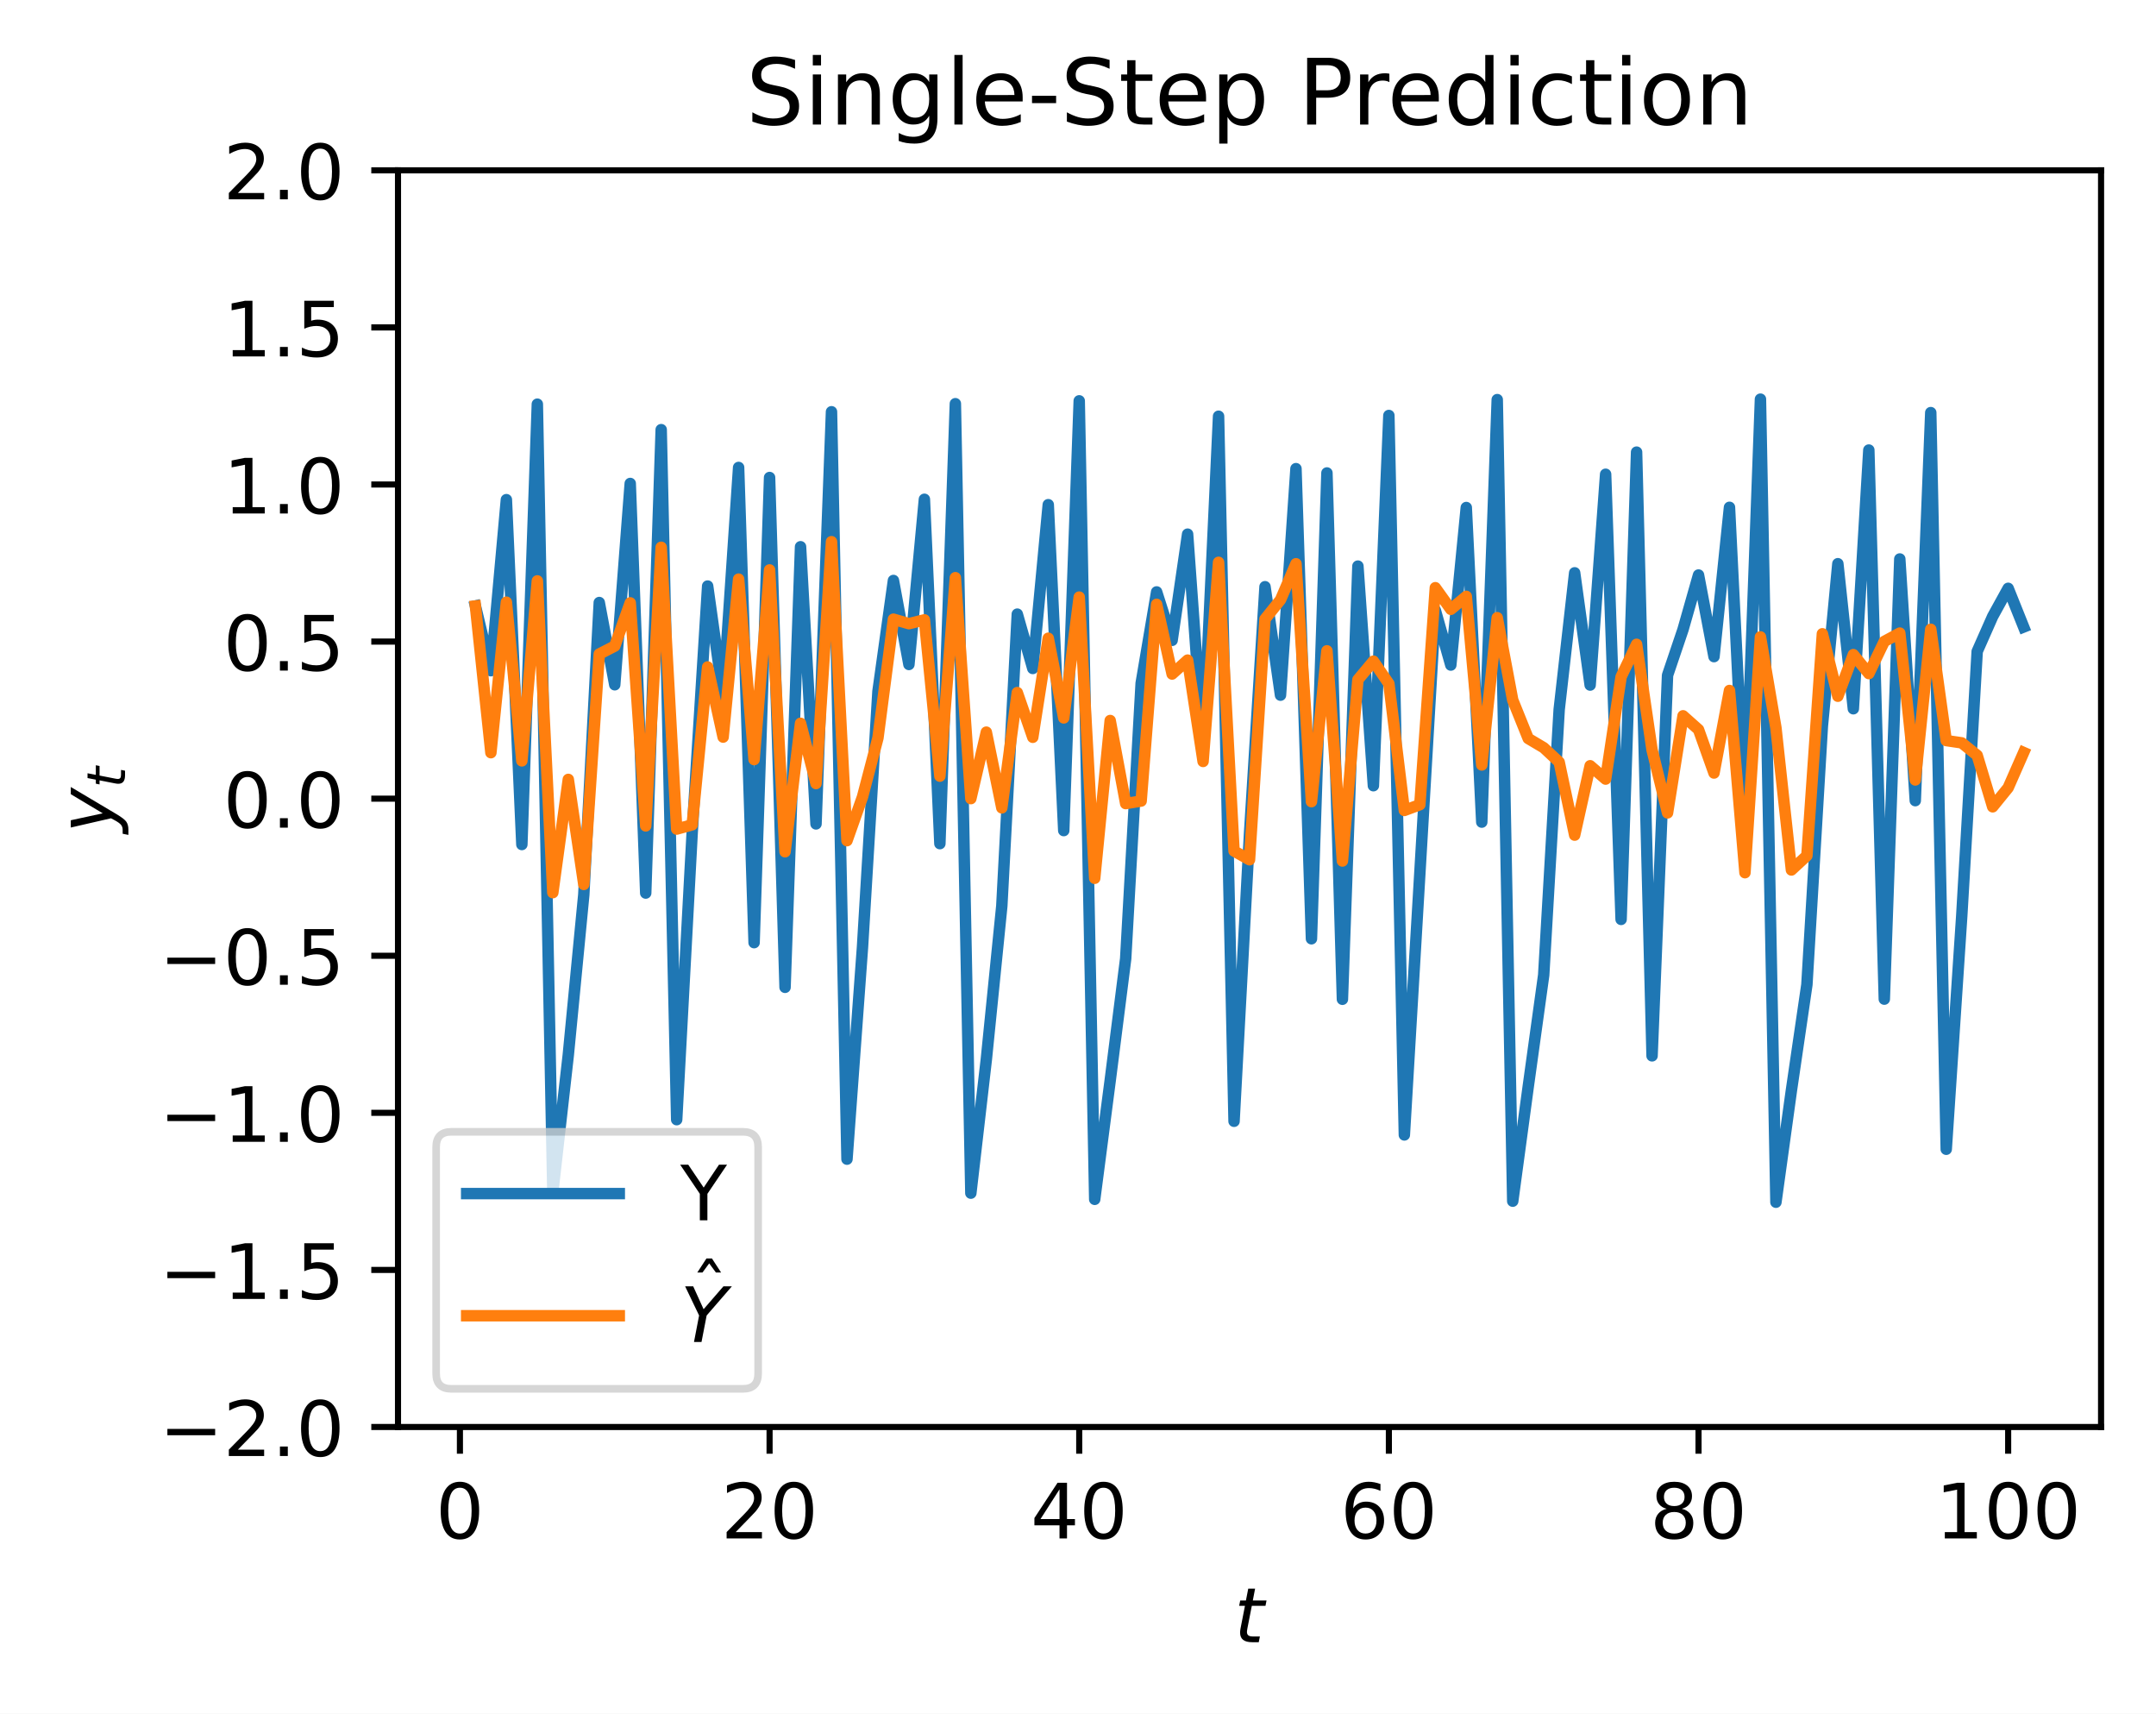
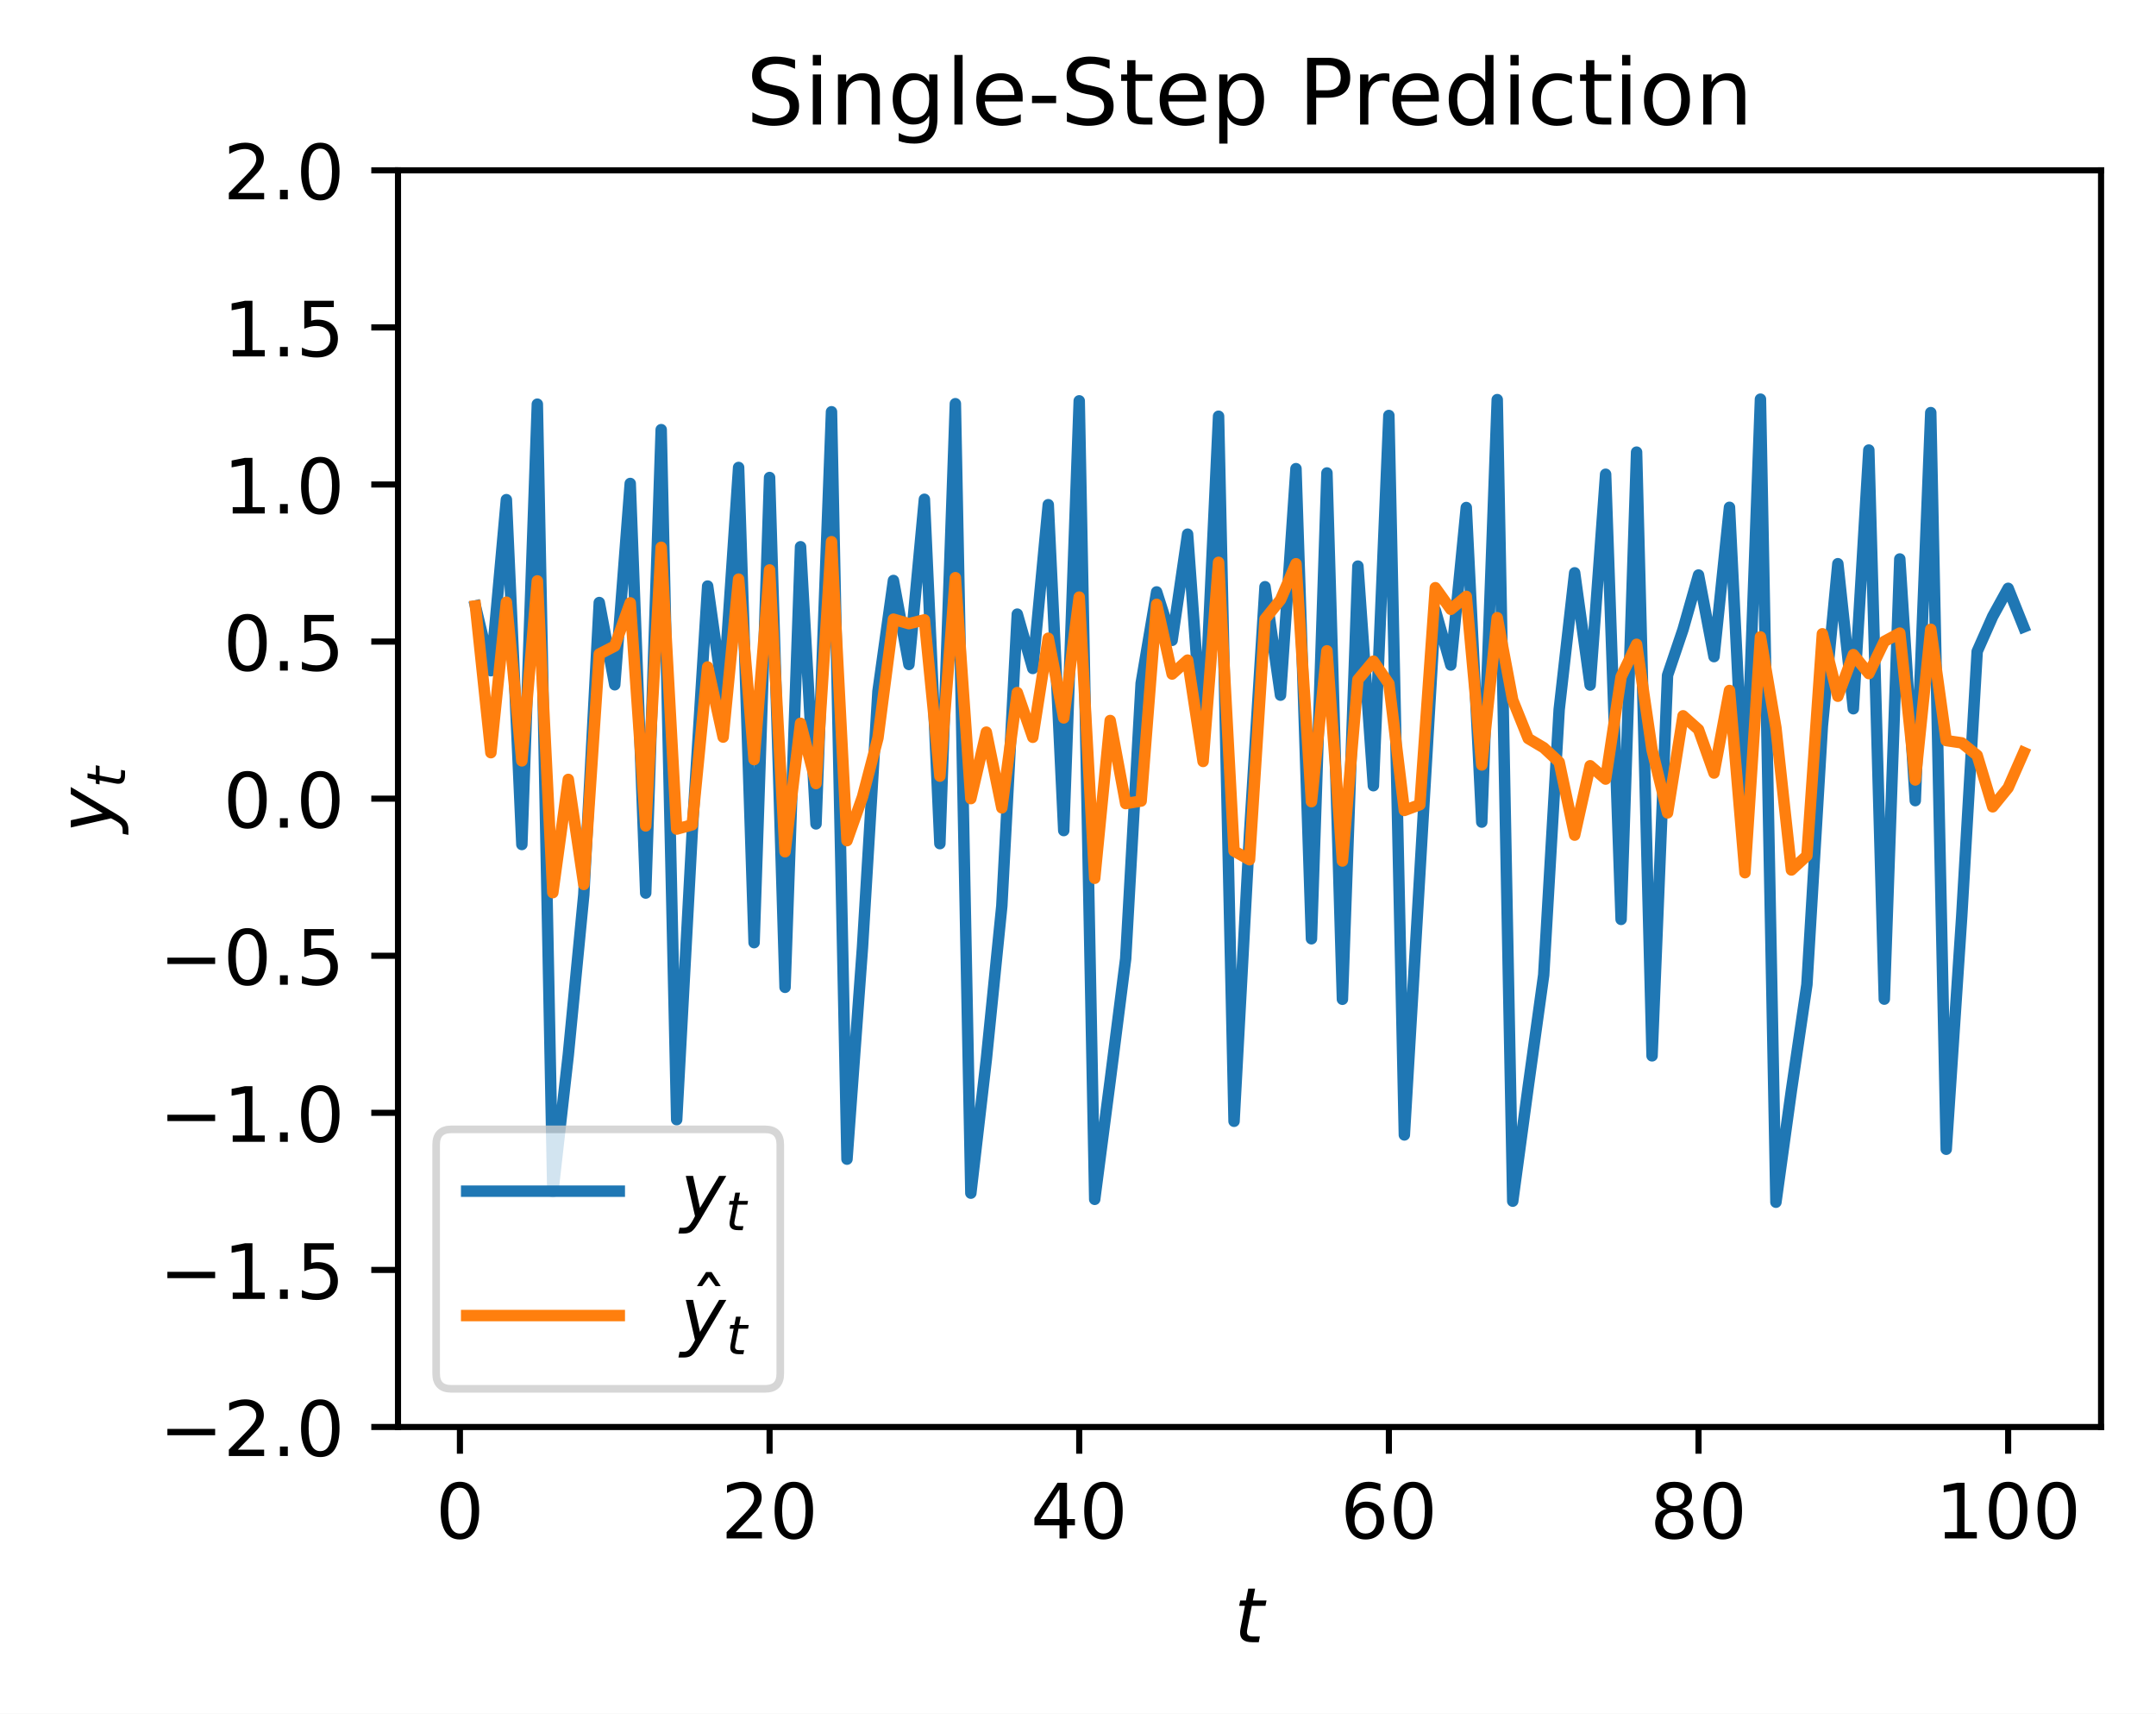
<svg xmlns="http://www.w3.org/2000/svg" xmlns:xlink="http://www.w3.org/1999/xlink" height="224.531pt" version="1.1" viewBox="0 0 282.561 224.531" width="282.561pt">
  <defs>
    <style type="text/css">
*{stroke-linecap:butt;stroke-linejoin:round;}
  </style>
  </defs>
  <g id="figure_1">
    <g id="patch_1">
      <path d="M 0 224.531  L 282.561 224.531  L 282.561 0  L 0 0  z " style="fill:#ffffff;" />
    </g>
    <g id="axes_1">
      <g id="patch_2">
        <path d="M 52.161 186.975  L 275.361 186.975  L 275.361 22.318  L 52.161 22.318  z " style="fill:#ffffff;" />
      </g>
      <g id="matplotlib.axis_1">
        <g id="xtick_1">
          <g id="line2d_1">
            <defs>
-               <path d="M 0 0  L 0 3.5  " id="mcfbe4156e8" style="stroke:#000000;stroke-width:0.8;" />
-             </defs>
-             <g>
-               <use style="stroke:#000000;stroke-width:0.8;" x="60.277" xlink:href="#mcfbe4156e8" y="186.975" />
+               <path d="M 0 0  L 0 3.5  " id="m6a5fa884a4" style="stroke:#000000;stroke-width:0.8;" />
+             </defs>
+             <g>
+               <use style="stroke:#000000;stroke-width:0.8;" x="60.277" xlink:href="#m6a5fa884a4" y="186.975" />
            </g>
          </g>
          <g id="text_1">
            <defs>
              <path d="M 31.781 66.406  Q 24.172 66.406 20.328 58.906  Q 16.5 51.422 16.5 36.375  Q 16.5 21.391 20.328 13.891  Q 24.172 6.391 31.781 6.391  Q 39.453 6.391 43.281 13.891  Q 47.125 21.391 47.125 36.375  Q 47.125 51.422 43.281 58.906  Q 39.453 66.406 31.781 66.406  z M 31.781 74.219  Q 44.047 74.219 50.516 64.516  Q 56.984 54.828 56.984 36.375  Q 56.984 17.969 50.516 8.266  Q 44.047 -1.422 31.781 -1.422  Q 19.531 -1.422 13.062 8.266  Q 6.594 17.969 6.594 36.375  Q 6.594 54.828 13.062 64.516  Q 19.531 74.219 31.781 74.219  z " id="DejaVuSans-48" />
            </defs>
            <g transform="translate(57.09605 201.5734)scale(0.1 -0.1)">
              <use xlink:href="#DejaVuSans-48" />
            </g>
          </g>
        </g>
        <g id="xtick_2">
          <g id="line2d_2">
            <g>
-               <use style="stroke:#000000;stroke-width:0.8;" x="100.859" xlink:href="#mcfbe4156e8" y="186.975" />
+               <use style="stroke:#000000;stroke-width:0.8;" x="100.859" xlink:href="#m6a5fa884a4" y="186.975" />
            </g>
          </g>
          <g id="text_2">
            <defs>
              <path d="M 19.188 8.297  L 53.609 8.297  L 53.609 0  L 7.328 0  L 7.328 8.297  Q 12.938 14.109 22.625 23.891  Q 32.328 33.688 34.812 36.531  Q 39.547 41.844 41.422 45.531  Q 43.312 49.219 43.312 52.781  Q 43.312 58.594 39.234 62.25  Q 35.156 65.922 28.609 65.922  Q 23.969 65.922 18.812 64.312  Q 13.672 62.703 7.812 59.422  L 7.812 69.391  Q 13.766 71.781 18.938 73  Q 24.125 74.219 28.422 74.219  Q 39.75 74.219 46.484 68.547  Q 53.219 62.891 53.219 53.422  Q 53.219 48.922 51.531 44.891  Q 49.859 40.875 45.406 35.406  Q 44.188 33.984 37.641 27.219  Q 31.109 20.453 19.188 8.297  z " id="DejaVuSans-50" />
            </defs>
            <g transform="translate(94.49662 201.5734)scale(0.1 -0.1)">
              <use xlink:href="#DejaVuSans-50" />
              <use x="63.623" xlink:href="#DejaVuSans-48" />
            </g>
          </g>
        </g>
        <g id="xtick_3">
          <g id="line2d_3">
            <g>
-               <use style="stroke:#000000;stroke-width:0.8;" x="141.441" xlink:href="#mcfbe4156e8" y="186.975" />
+               <use style="stroke:#000000;stroke-width:0.8;" x="141.441" xlink:href="#m6a5fa884a4" y="186.975" />
            </g>
          </g>
          <g id="text_3">
            <defs>
              <path d="M 37.797 64.312  L 12.891 25.391  L 37.797 25.391  z M 35.203 72.906  L 47.609 72.906  L 47.609 25.391  L 58.016 25.391  L 58.016 17.188  L 47.609 17.188  L 47.609 0  L 37.797 0  L 37.797 17.188  L 4.891 17.188  L 4.891 26.703  z " id="DejaVuSans-52" />
            </defs>
            <g transform="translate(135.0784 201.5734)scale(0.1 -0.1)">
              <use xlink:href="#DejaVuSans-52" />
              <use x="63.623" xlink:href="#DejaVuSans-48" />
            </g>
          </g>
        </g>
        <g id="xtick_4">
          <g id="line2d_4">
            <g>
-               <use style="stroke:#000000;stroke-width:0.8;" x="182.023" xlink:href="#mcfbe4156e8" y="186.975" />
+               <use style="stroke:#000000;stroke-width:0.8;" x="182.023" xlink:href="#m6a5fa884a4" y="186.975" />
            </g>
          </g>
          <g id="text_4">
            <defs>
              <path d="M 33.016 40.375  Q 26.375 40.375 22.484 35.828  Q 18.609 31.297 18.609 23.391  Q 18.609 15.531 22.484 10.953  Q 26.375 6.391 33.016 6.391  Q 39.656 6.391 43.531 10.953  Q 47.406 15.531 47.406 23.391  Q 47.406 31.297 43.531 35.828  Q 39.656 40.375 33.016 40.375  z M 52.594 71.297  L 52.594 62.312  Q 48.875 64.062 45.094 64.984  Q 41.312 65.922 37.594 65.922  Q 27.828 65.922 22.672 59.328  Q 17.531 52.734 16.797 39.406  Q 19.672 43.656 24.016 45.922  Q 28.375 48.188 33.594 48.188  Q 44.578 48.188 50.953 41.516  Q 57.328 34.859 57.328 23.391  Q 57.328 12.156 50.688 5.359  Q 44.047 -1.422 33.016 -1.422  Q 20.359 -1.422 13.672 8.266  Q 6.984 17.969 6.984 36.375  Q 6.984 53.656 15.188 63.938  Q 23.391 74.219 37.203 74.219  Q 40.922 74.219 44.703 73.484  Q 48.484 72.75 52.594 71.297  z " id="DejaVuSans-54" />
            </defs>
            <g transform="translate(175.6603 201.5734)scale(0.1 -0.1)">
              <use xlink:href="#DejaVuSans-54" />
              <use x="63.623" xlink:href="#DejaVuSans-48" />
            </g>
          </g>
        </g>
        <g id="xtick_5">
          <g id="line2d_5">
            <g>
-               <use style="stroke:#000000;stroke-width:0.8;" x="222.605" xlink:href="#mcfbe4156e8" y="186.975" />
+               <use style="stroke:#000000;stroke-width:0.8;" x="222.605" xlink:href="#m6a5fa884a4" y="186.975" />
            </g>
          </g>
          <g id="text_5">
            <defs>
              <path d="M 31.781 34.625  Q 24.75 34.625 20.719 30.859  Q 16.703 27.094 16.703 20.516  Q 16.703 13.922 20.719 10.156  Q 24.75 6.391 31.781 6.391  Q 38.812 6.391 42.859 10.172  Q 46.922 13.969 46.922 20.516  Q 46.922 27.094 42.891 30.859  Q 38.875 34.625 31.781 34.625  z M 21.922 38.812  Q 15.578 40.375 12.031 44.719  Q 8.5 49.078 8.5 55.328  Q 8.5 64.062 14.719 69.141  Q 20.953 74.219 31.781 74.219  Q 42.672 74.219 48.875 69.141  Q 55.078 64.062 55.078 55.328  Q 55.078 49.078 51.531 44.719  Q 48 40.375 41.703 38.812  Q 48.828 37.156 52.797 32.312  Q 56.781 27.484 56.781 20.516  Q 56.781 9.906 50.312 4.234  Q 43.844 -1.422 31.781 -1.422  Q 19.734 -1.422 13.25 4.234  Q 6.781 9.906 6.781 20.516  Q 6.781 27.484 10.781 32.312  Q 14.797 37.156 21.922 38.812  z M 18.312 54.391  Q 18.312 48.734 21.844 45.562  Q 25.391 42.391 31.781 42.391  Q 38.141 42.391 41.719 45.562  Q 45.312 48.734 45.312 54.391  Q 45.312 60.062 41.719 63.234  Q 38.141 66.406 31.781 66.406  Q 25.391 66.406 21.844 63.234  Q 18.312 60.062 18.312 54.391  z " id="DejaVuSans-56" />
            </defs>
            <g transform="translate(216.2421 201.5734)scale(0.1 -0.1)">
              <use xlink:href="#DejaVuSans-56" />
              <use x="63.623" xlink:href="#DejaVuSans-48" />
            </g>
          </g>
        </g>
        <g id="xtick_6">
          <g id="line2d_6">
            <g>
-               <use style="stroke:#000000;stroke-width:0.8;" x="263.186" xlink:href="#mcfbe4156e8" y="186.975" />
+               <use style="stroke:#000000;stroke-width:0.8;" x="263.186" xlink:href="#m6a5fa884a4" y="186.975" />
            </g>
          </g>
          <g id="text_6">
            <defs>
              <path d="M 12.406 8.297  L 28.516 8.297  L 28.516 63.922  L 10.984 60.406  L 10.984 69.391  L 28.422 72.906  L 38.281 72.906  L 38.281 8.297  L 54.391 8.297  L 54.391 0  L 12.406 0  z " id="DejaVuSans-49" />
            </defs>
            <g transform="translate(253.6426 201.5734)scale(0.1 -0.1)">
              <use xlink:href="#DejaVuSans-49" />
              <use x="63.623" xlink:href="#DejaVuSans-48" />
              <use x="127.246" xlink:href="#DejaVuSans-48" />
            </g>
          </g>
        </g>
        <g id="text_7">
          <defs>
            <path d="M 42.281 54.688  L 40.922 47.703  L 23 47.703  L 17.188 18.016  Q 16.891 16.359 16.75 15.234  Q 16.609 14.109 16.609 13.484  Q 16.609 10.359 18.484 8.938  Q 20.359 7.516 24.516 7.516  L 33.594 7.516  L 32.078 0  L 23.484 0  Q 15.484 0 11.547 3.125  Q 7.625 6.25 7.625 12.594  Q 7.625 13.719 7.766 15.062  Q 7.906 16.406 8.203 18.016  L 14.016 47.703  L 6.391 47.703  L 7.812 54.688  L 15.281 54.688  L 18.312 70.219  L 27.297 70.219  L 24.312 54.688  z " id="DejaVuSans-Oblique-116" />
          </defs>
          <g transform="translate(161.7609 215.2515)scale(0.1 -0.1)">
            <use transform="translate(0 0.78125)" xlink:href="#DejaVuSans-Oblique-116" />
          </g>
        </g>
      </g>
      <g id="matplotlib.axis_2">
        <g id="ytick_1">
          <g id="line2d_7">
            <defs>
-               <path d="M 0 0  L -3.5 0  " id="mc26efa205c" style="stroke:#000000;stroke-width:0.8;" />
-             </defs>
-             <g>
-               <use style="stroke:#000000;stroke-width:0.8;" x="52.161" xlink:href="#mc26efa205c" y="186.975" />
+               <path d="M 0 0  L -3.5 0  " id="m9323bd544e" style="stroke:#000000;stroke-width:0.8;" />
+             </defs>
+             <g>
+               <use style="stroke:#000000;stroke-width:0.8;" x="52.161" xlink:href="#m9323bd544e" y="186.975" />
            </g>
          </g>
          <g id="text_8">
            <defs>
              <path d="M 10.594 35.5  L 73.188 35.5  L 73.188 27.203  L 10.594 27.203  z " id="DejaVuSans-8722" />
              <path d="M 10.688 12.406  L 21 12.406  L 21 0  L 10.688 0  z " id="DejaVuSans-46" />
            </defs>
            <g transform="translate(20.87813 190.7741)scale(0.1 -0.1)">
              <use xlink:href="#DejaVuSans-8722" />
              <use x="83.789" xlink:href="#DejaVuSans-50" />
              <use x="147.412" xlink:href="#DejaVuSans-46" />
              <use x="179.199" xlink:href="#DejaVuSans-48" />
            </g>
          </g>
        </g>
        <g id="ytick_2">
          <g id="line2d_8">
            <g>
-               <use style="stroke:#000000;stroke-width:0.8;" x="52.161" xlink:href="#mc26efa205c" y="166.393" />
+               <use style="stroke:#000000;stroke-width:0.8;" x="52.161" xlink:href="#m9323bd544e" y="166.393" />
            </g>
          </g>
          <g id="text_9">
            <defs>
              <path d="M 10.797 72.906  L 49.516 72.906  L 49.516 64.594  L 19.828 64.594  L 19.828 46.734  Q 21.969 47.469 24.109 47.828  Q 26.266 48.188 28.422 48.188  Q 40.625 48.188 47.75 41.5  Q 54.891 34.812 54.891 23.391  Q 54.891 11.625 47.562 5.094  Q 40.234 -1.422 26.906 -1.422  Q 22.312 -1.422 17.547 -0.641  Q 12.797 0.141 7.719 1.703  L 7.719 11.625  Q 12.109 9.234 16.797 8.062  Q 21.484 6.891 26.703 6.891  Q 35.156 6.891 40.078 11.328  Q 45.016 15.766 45.016 23.391  Q 45.016 31 40.078 35.438  Q 35.156 39.891 26.703 39.891  Q 22.75 39.891 18.812 39.016  Q 14.891 38.141 10.797 36.281  z " id="DejaVuSans-53" />
            </defs>
            <g transform="translate(20.87813 170.192)scale(0.1 -0.1)">
              <use xlink:href="#DejaVuSans-8722" />
              <use x="83.789" xlink:href="#DejaVuSans-49" />
              <use x="147.412" xlink:href="#DejaVuSans-46" />
              <use x="179.199" xlink:href="#DejaVuSans-53" />
            </g>
          </g>
        </g>
        <g id="ytick_3">
          <g id="line2d_9">
            <g>
-               <use style="stroke:#000000;stroke-width:0.8;" x="52.161" xlink:href="#mc26efa205c" y="145.811" />
+               <use style="stroke:#000000;stroke-width:0.8;" x="52.161" xlink:href="#m9323bd544e" y="145.811" />
            </g>
          </g>
          <g id="text_10">
            <g transform="translate(20.87813 149.6099)scale(0.1 -0.1)">
              <use xlink:href="#DejaVuSans-8722" />
              <use x="83.789" xlink:href="#DejaVuSans-49" />
              <use x="147.412" xlink:href="#DejaVuSans-46" />
              <use x="179.199" xlink:href="#DejaVuSans-48" />
            </g>
          </g>
        </g>
        <g id="ytick_4">
          <g id="line2d_10">
            <g>
-               <use style="stroke:#000000;stroke-width:0.8;" x="52.161" xlink:href="#mc26efa205c" y="125.229" />
+               <use style="stroke:#000000;stroke-width:0.8;" x="52.161" xlink:href="#m9323bd544e" y="125.229" />
            </g>
          </g>
          <g id="text_11">
            <g transform="translate(20.87813 129.0278)scale(0.1 -0.1)">
              <use xlink:href="#DejaVuSans-8722" />
              <use x="83.789" xlink:href="#DejaVuSans-48" />
              <use x="147.412" xlink:href="#DejaVuSans-46" />
              <use x="179.199" xlink:href="#DejaVuSans-53" />
            </g>
          </g>
        </g>
        <g id="ytick_5">
          <g id="line2d_11">
            <g>
-               <use style="stroke:#000000;stroke-width:0.8;" x="52.161" xlink:href="#mc26efa205c" y="104.647" />
+               <use style="stroke:#000000;stroke-width:0.8;" x="52.161" xlink:href="#m9323bd544e" y="104.647" />
            </g>
          </g>
          <g id="text_12">
            <g transform="translate(29.25781 108.4457)scale(0.1 -0.1)">
              <use xlink:href="#DejaVuSans-48" />
              <use x="63.623" xlink:href="#DejaVuSans-46" />
              <use x="95.41" xlink:href="#DejaVuSans-48" />
            </g>
          </g>
        </g>
        <g id="ytick_6">
          <g id="line2d_12">
            <g>
-               <use style="stroke:#000000;stroke-width:0.8;" x="52.161" xlink:href="#mc26efa205c" y="84.064" />
+               <use style="stroke:#000000;stroke-width:0.8;" x="52.161" xlink:href="#m9323bd544e" y="84.064" />
            </g>
          </g>
          <g id="text_13">
            <g transform="translate(29.25781 87.86364)scale(0.1 -0.1)">
              <use xlink:href="#DejaVuSans-48" />
              <use x="63.623" xlink:href="#DejaVuSans-46" />
              <use x="95.41" xlink:href="#DejaVuSans-53" />
            </g>
          </g>
        </g>
        <g id="ytick_7">
          <g id="line2d_13">
            <g>
-               <use style="stroke:#000000;stroke-width:0.8;" x="52.161" xlink:href="#mc26efa205c" y="63.482" />
+               <use style="stroke:#000000;stroke-width:0.8;" x="52.161" xlink:href="#m9323bd544e" y="63.482" />
            </g>
          </g>
          <g id="text_14">
            <g transform="translate(29.25781 67.28154)scale(0.1 -0.1)">
              <use xlink:href="#DejaVuSans-49" />
              <use x="63.623" xlink:href="#DejaVuSans-46" />
              <use x="95.41" xlink:href="#DejaVuSans-48" />
            </g>
          </g>
        </g>
        <g id="ytick_8">
          <g id="line2d_14">
            <g>
-               <use style="stroke:#000000;stroke-width:0.8;" x="52.161" xlink:href="#mc26efa205c" y="42.9" />
+               <use style="stroke:#000000;stroke-width:0.8;" x="52.161" xlink:href="#m9323bd544e" y="42.9" />
            </g>
          </g>
          <g id="text_15">
            <g transform="translate(29.25781 46.69944)scale(0.1 -0.1)">
              <use xlink:href="#DejaVuSans-49" />
              <use x="63.623" xlink:href="#DejaVuSans-46" />
              <use x="95.41" xlink:href="#DejaVuSans-53" />
            </g>
          </g>
        </g>
        <g id="ytick_9">
          <g id="line2d_15">
            <g>
-               <use style="stroke:#000000;stroke-width:0.8;" x="52.161" xlink:href="#mc26efa205c" y="22.318" />
+               <use style="stroke:#000000;stroke-width:0.8;" x="52.161" xlink:href="#m9323bd544e" y="22.318" />
            </g>
          </g>
          <g id="text_16">
            <g transform="translate(29.25781 26.11734)scale(0.1 -0.1)">
              <use xlink:href="#DejaVuSans-50" />
              <use x="63.623" xlink:href="#DejaVuSans-46" />
              <use x="95.41" xlink:href="#DejaVuSans-48" />
            </g>
          </g>
        </g>
        <g id="text_17">
          <defs>
            <path d="M 24.812 -5.078  Q 18.562 -15.578 14.625 -18.188  Q 10.688 -20.797 4.594 -20.797  L -2.484 -20.797  L -0.984 -13.281  L 4.203 -13.281  Q 7.953 -13.281 10.594 -11.234  Q 13.234 -9.188 16.5 -3.219  L 19.281 2  L 7.172 54.688  L 16.703 54.688  L 25.781 12.797  L 50.875 54.688  L 60.297 54.688  z " id="DejaVuSans-Oblique-121" />
          </defs>
          <g transform="translate(14.77812 109.1465)rotate(-90)scale(0.1 -0.1)">
            <use transform="translate(0 0.3125)" xlink:href="#DejaVuSans-Oblique-121" />
            <use transform="translate(59.17969 -16.09375)scale(0.7)" xlink:href="#DejaVuSans-Oblique-116" />
          </g>
        </g>
      </g>
      <g id="line2d_16">
-         <path clip-path="url(#p4e64e408f7)" d="M 62.306 79.402  L 64.335 87.881  L 66.365 65.469  L 68.394 110.654  L 70.423 52.956  L 72.452 156.155  L 74.481 138.208  L 76.51 117.243  L 78.539 78.948  L 80.568 89.723  L 82.597 63.347  L 84.626 117.014  L 86.655 56.294  L 88.685 146.706  L 90.714 109.14  L 92.743 76.787  L 94.772 91.228  L 96.801 61.248  L 98.83 123.511  L 100.859 62.566  L 102.888 129.365  L 104.917 71.638  L 106.946 107.954  L 108.975 53.952  L 111.005 151.879  L 113.034 124.148  L 115.063 90.586  L 117.092 76.057  L 119.121 87.063  L 121.15 65.42  L 123.179 110.539  L 125.208 52.895  L 127.237 156.335  L 129.266 138.824  L 131.295 118.715  L 133.325 80.467  L 135.354 87.587  L 137.383 66.126  L 139.412 108.829  L 141.441 52.521  L 143.47 157.144  L 145.499 141.578  L 147.528 125.618  L 149.557 89.519  L 151.586 77.556  L 153.615 83.904  L 155.645 69.989  L 157.674 98.111  L 159.703 54.538  L 161.732 146.918  L 163.761 109.221  L 165.79 76.875  L 167.819 91.085  L 169.848 61.406  L 171.877 123.003  L 173.906 61.971  L 175.935 130.93  L 177.965 74.174  L 179.994 102.948  L 182.023 54.439  L 184.052 148.706  L 186.081 114.443  L 188.11 79.964  L 190.139 87.141  L 192.168 66.5  L 194.197 107.719  L 196.226 52.36  L 198.255 157.385  L 200.285 142.391  L 202.314 127.755  L 204.343 92.967  L 206.372 75.054  L 208.401 89.761  L 210.43 62.14  L 212.459 120.466  L 214.488 59.241  L 216.517 138.344  L 218.546 88.48  L 220.575 82.48  L 222.605 75.343  L 224.634 86.036  L 226.663 66.471  L 228.692 107.466  L 230.721 52.3  L 232.75 157.522  L 234.779 142.864  L 236.808 129.018  L 238.837 95.149  L 240.866 73.862  L 242.895 92.865  L 244.925 58.968  L 246.954 130.912  L 248.983 73.241  L 251.012 104.906  L 253.041 54.063  L 255.07 150.582  L 257.099 120.071  L 259.128 85.354  L 261.157 80.768  L 263.186 77.087  L 265.215 82.15  " style="fill:none;stroke:#1f77b4;stroke-linecap:square;stroke-width:1.5;" />
+         <path clip-path="url(#p4b627ed0e6)" d="M 62.306 79.402  L 64.335 87.881  L 66.365 65.469  L 68.394 110.654  L 70.423 52.956  L 72.452 156.155  L 74.481 138.208  L 76.51 117.243  L 78.539 78.948  L 80.568 89.723  L 82.597 63.347  L 84.626 117.014  L 86.655 56.294  L 88.685 146.706  L 90.714 109.14  L 92.743 76.787  L 94.772 91.228  L 96.801 61.248  L 98.83 123.511  L 100.859 62.566  L 102.888 129.365  L 104.917 71.638  L 106.946 107.954  L 108.975 53.952  L 111.005 151.879  L 113.034 124.148  L 115.063 90.586  L 117.092 76.057  L 119.121 87.063  L 121.15 65.42  L 123.179 110.539  L 125.208 52.895  L 127.237 156.335  L 129.266 138.824  L 131.295 118.715  L 133.325 80.467  L 135.354 87.587  L 137.383 66.126  L 139.412 108.829  L 141.441 52.521  L 143.47 157.144  L 145.499 141.578  L 147.528 125.618  L 149.557 89.519  L 151.586 77.556  L 153.615 83.904  L 155.645 69.989  L 157.674 98.111  L 159.703 54.538  L 161.732 146.918  L 163.761 109.221  L 165.79 76.875  L 167.819 91.085  L 169.848 61.406  L 171.877 123.003  L 173.906 61.971  L 175.935 130.93  L 177.965 74.174  L 179.994 102.948  L 182.023 54.439  L 184.052 148.706  L 186.081 114.443  L 188.11 79.964  L 190.139 87.141  L 192.168 66.5  L 194.197 107.719  L 196.226 52.36  L 198.255 157.385  L 200.285 142.391  L 202.314 127.755  L 204.343 92.967  L 206.372 75.054  L 208.401 89.761  L 210.43 62.14  L 212.459 120.466  L 214.488 59.241  L 216.517 138.344  L 218.546 88.48  L 220.575 82.48  L 222.605 75.343  L 224.634 86.036  L 226.663 66.471  L 228.692 107.466  L 230.721 52.3  L 232.75 157.522  L 234.779 142.864  L 236.808 129.018  L 238.837 95.149  L 240.866 73.862  L 242.895 92.865  L 244.925 58.968  L 246.954 130.912  L 248.983 73.241  L 251.012 104.906  L 253.041 54.063  L 255.07 150.582  L 257.099 120.071  L 259.128 85.354  L 261.157 80.768  L 263.186 77.087  L 265.215 82.15  " style="fill:none;stroke:#1f77b4;stroke-linecap:square;stroke-width:1.5;" />
      </g>
      <g id="line2d_17">
-         <path clip-path="url(#p4e64e408f7)" d="M 62.306 79.402  L 64.335 98.622  L 66.365 78.904  L 68.394 99.693  L 70.423 76.113  L 72.452 116.96  L 74.481 102.121  L 76.51 115.884  L 78.539 85.695  L 80.568 84.653  L 82.597 78.993  L 84.626 108.213  L 86.655 71.709  L 88.685 108.632  L 90.714 108.071  L 92.743 87.393  L 94.772 96.58  L 96.801 75.881  L 98.83 99.524  L 100.859 74.676  L 102.888 111.602  L 104.917 94.773  L 106.946 102.664  L 108.975 70.978  L 111.005 110.15  L 113.034 104.422  L 115.063 96.697  L 117.092 81.13  L 119.121 81.718  L 121.15 81.217  L 123.179 101.695  L 125.208 75.693  L 127.237 104.64  L 129.266 95.931  L 131.295 105.85  L 133.325 90.749  L 135.354 96.603  L 137.383 83.626  L 139.412 94.064  L 141.441 78.235  L 143.47 115.08  L 145.499 94.407  L 147.528 105.29  L 149.557 104.957  L 151.586 79.185  L 153.615 88.316  L 155.645 86.491  L 157.674 99.77  L 159.703 73.68  L 161.732 111.505  L 163.761 112.651  L 165.79 81.116  L 167.819 78.59  L 169.848 73.865  L 171.877 105.039  L 173.906 85.278  L 175.935 112.814  L 177.965 89.061  L 179.994 86.632  L 182.023 89.589  L 184.052 106.191  L 186.081 105.435  L 188.11 77.005  L 190.139 79.838  L 192.168 78.139  L 194.197 100.231  L 196.226 80.937  L 198.255 91.726  L 200.285 96.762  L 202.314 97.967  L 204.343 99.858  L 206.372 109.425  L 208.401 100.333  L 210.43 102.082  L 212.459 88.678  L 214.488 84.423  L 216.517 98.257  L 218.546 106.509  L 220.575 93.79  L 222.605 95.597  L 224.634 101.287  L 226.663 90.471  L 228.692 114.346  L 230.721 83.452  L 232.75 95.36  L 234.779 113.991  L 236.808 112.117  L 238.837 83.043  L 240.866 91.226  L 242.895 85.774  L 244.925 88.257  L 246.954 84.042  L 248.983 82.951  L 251.012 102.195  L 253.041 82.453  L 255.07 97.035  L 257.099 97.334  L 259.128 98.972  L 261.157 105.713  L 263.186 103.215  L 265.215 98.599  " style="fill:none;stroke:#ff7f0e;stroke-linecap:square;stroke-width:1.5;" />
+         <path clip-path="url(#p4b627ed0e6)" d="M 62.306 79.402  L 64.335 98.622  L 66.365 78.904  L 68.394 99.693  L 70.423 76.113  L 72.452 116.96  L 74.481 102.121  L 76.51 115.884  L 78.539 85.695  L 80.568 84.653  L 82.597 78.993  L 84.626 108.213  L 86.655 71.709  L 88.685 108.632  L 90.714 108.071  L 92.743 87.393  L 94.772 96.58  L 96.801 75.881  L 98.83 99.524  L 100.859 74.676  L 102.888 111.602  L 104.917 94.773  L 106.946 102.664  L 108.975 70.978  L 111.005 110.15  L 113.034 104.422  L 115.063 96.697  L 117.092 81.13  L 119.121 81.718  L 121.15 81.217  L 123.179 101.695  L 125.208 75.693  L 127.237 104.64  L 129.266 95.931  L 131.295 105.85  L 133.325 90.749  L 135.354 96.603  L 137.383 83.626  L 139.412 94.064  L 141.441 78.235  L 143.47 115.08  L 145.499 94.407  L 147.528 105.29  L 149.557 104.957  L 151.586 79.185  L 153.615 88.316  L 155.645 86.491  L 157.674 99.77  L 159.703 73.68  L 161.732 111.505  L 163.761 112.651  L 165.79 81.116  L 167.819 78.59  L 169.848 73.865  L 171.877 105.039  L 173.906 85.278  L 175.935 112.814  L 177.965 89.061  L 179.994 86.632  L 182.023 89.589  L 184.052 106.191  L 186.081 105.435  L 188.11 77.005  L 190.139 79.838  L 192.168 78.139  L 194.197 100.231  L 196.226 80.937  L 198.255 91.726  L 200.285 96.762  L 202.314 97.967  L 204.343 99.858  L 206.372 109.425  L 208.401 100.333  L 210.43 102.082  L 212.459 88.678  L 214.488 84.423  L 216.517 98.257  L 218.546 106.509  L 220.575 93.79  L 222.605 95.597  L 224.634 101.287  L 226.663 90.471  L 228.692 114.346  L 230.721 83.452  L 232.75 95.36  L 234.779 113.991  L 236.808 112.117  L 238.837 83.043  L 240.866 91.226  L 242.895 85.774  L 244.925 88.257  L 246.954 84.042  L 248.983 82.951  L 251.012 102.195  L 253.041 82.453  L 255.07 97.035  L 257.099 97.334  L 259.128 98.972  L 261.157 105.713  L 263.186 103.215  L 265.215 98.599  " style="fill:none;stroke:#ff7f0e;stroke-linecap:square;stroke-width:1.5;" />
      </g>
      <g id="patch_3">
        <path d="M 52.161 186.975  L 52.161 22.318  " style="fill:none;stroke:#000000;stroke-linecap:square;stroke-linejoin:miter;stroke-width:0.8;" />
      </g>
      <g id="patch_4">
        <path d="M 275.361 186.975  L 275.361 22.318  " style="fill:none;stroke:#000000;stroke-linecap:square;stroke-linejoin:miter;stroke-width:0.8;" />
      </g>
      <g id="patch_5">
        <path d="M 52.161 186.975  L 275.361 186.975  " style="fill:none;stroke:#000000;stroke-linecap:square;stroke-linejoin:miter;stroke-width:0.8;" />
      </g>
      <g id="patch_6">
        <path d="M 52.161 22.318  L 275.361 22.318  " style="fill:none;stroke:#000000;stroke-linecap:square;stroke-linejoin:miter;stroke-width:0.8;" />
      </g>
      <g id="text_18">
        <defs>
          <path d="M 53.516 70.516  L 53.516 60.891  Q 47.906 63.578 42.922 64.891  Q 37.938 66.219 33.297 66.219  Q 25.25 66.219 20.875 63.094  Q 16.5 59.969 16.5 54.203  Q 16.5 49.359 19.406 46.891  Q 22.312 44.438 30.422 42.922  L 36.375 41.703  Q 47.406 39.594 52.656 34.297  Q 57.906 29 57.906 20.125  Q 57.906 9.516 50.797 4.047  Q 43.703 -1.422 29.984 -1.422  Q 24.812 -1.422 18.969 -0.25  Q 13.141 0.922 6.891 3.219  L 6.891 13.375  Q 12.891 10.016 18.656 8.297  Q 24.422 6.594 29.984 6.594  Q 38.422 6.594 43.016 9.906  Q 47.609 13.234 47.609 19.391  Q 47.609 24.75 44.312 27.781  Q 41.016 30.812 33.5 32.328  L 27.484 33.5  Q 16.453 35.688 11.516 40.375  Q 6.594 45.062 6.594 53.422  Q 6.594 63.094 13.406 68.656  Q 20.219 74.219 32.172 74.219  Q 37.312 74.219 42.625 73.281  Q 47.953 72.359 53.516 70.516  z " id="DejaVuSans-83" />
          <path d="M 9.422 54.688  L 18.406 54.688  L 18.406 0  L 9.422 0  z M 9.422 75.984  L 18.406 75.984  L 18.406 64.594  L 9.422 64.594  z " id="DejaVuSans-105" />
          <path d="M 54.891 33.016  L 54.891 0  L 45.906 0  L 45.906 32.719  Q 45.906 40.484 42.875 44.328  Q 39.844 48.188 33.797 48.188  Q 26.516 48.188 22.312 43.547  Q 18.109 38.922 18.109 30.906  L 18.109 0  L 9.078 0  L 9.078 54.688  L 18.109 54.688  L 18.109 46.188  Q 21.344 51.125 25.703 53.562  Q 30.078 56 35.797 56  Q 45.219 56 50.047 50.172  Q 54.891 44.344 54.891 33.016  z " id="DejaVuSans-110" />
          <path d="M 45.406 27.984  Q 45.406 37.75 41.375 43.109  Q 37.359 48.484 30.078 48.484  Q 22.859 48.484 18.828 43.109  Q 14.797 37.75 14.797 27.984  Q 14.797 18.266 18.828 12.891  Q 22.859 7.516 30.078 7.516  Q 37.359 7.516 41.375 12.891  Q 45.406 18.266 45.406 27.984  z M 54.391 6.781  Q 54.391 -7.172 48.188 -13.984  Q 42 -20.797 29.203 -20.797  Q 24.469 -20.797 20.266 -20.094  Q 16.062 -19.391 12.109 -17.922  L 12.109 -9.188  Q 16.062 -11.328 19.922 -12.344  Q 23.781 -13.375 27.781 -13.375  Q 36.625 -13.375 41.016 -8.766  Q 45.406 -4.156 45.406 5.172  L 45.406 9.625  Q 42.625 4.781 38.281 2.391  Q 33.938 0 27.875 0  Q 17.828 0 11.672 7.656  Q 5.516 15.328 5.516 27.984  Q 5.516 40.672 11.672 48.328  Q 17.828 56 27.875 56  Q 33.938 56 38.281 53.609  Q 42.625 51.219 45.406 46.391  L 45.406 54.688  L 54.391 54.688  z " id="DejaVuSans-103" />
          <path d="M 9.422 75.984  L 18.406 75.984  L 18.406 0  L 9.422 0  z " id="DejaVuSans-108" />
          <path d="M 56.203 29.594  L 56.203 25.203  L 14.891 25.203  Q 15.484 15.922 20.484 11.062  Q 25.484 6.203 34.422 6.203  Q 39.594 6.203 44.453 7.469  Q 49.312 8.734 54.109 11.281  L 54.109 2.781  Q 49.266 0.734 44.188 -0.344  Q 39.109 -1.422 33.891 -1.422  Q 20.797 -1.422 13.156 6.188  Q 5.516 13.812 5.516 26.812  Q 5.516 40.234 12.766 48.109  Q 20.016 56 32.328 56  Q 43.359 56 49.781 48.891  Q 56.203 41.797 56.203 29.594  z M 47.219 32.234  Q 47.125 39.594 43.094 43.984  Q 39.062 48.391 32.422 48.391  Q 24.906 48.391 20.391 44.141  Q 15.875 39.891 15.188 32.172  z " id="DejaVuSans-101" />
          <path d="M 4.891 31.391  L 31.203 31.391  L 31.203 23.391  L 4.891 23.391  z " id="DejaVuSans-45" />
          <path d="M 18.312 70.219  L 18.312 54.688  L 36.812 54.688  L 36.812 47.703  L 18.312 47.703  L 18.312 18.016  Q 18.312 11.328 20.141 9.422  Q 21.969 7.516 27.594 7.516  L 36.812 7.516  L 36.812 0  L 27.594 0  Q 17.188 0 13.234 3.875  Q 9.281 7.766 9.281 18.016  L 9.281 47.703  L 2.688 47.703  L 2.688 54.688  L 9.281 54.688  L 9.281 70.219  z " id="DejaVuSans-116" />
          <path d="M 18.109 8.203  L 18.109 -20.797  L 9.078 -20.797  L 9.078 54.688  L 18.109 54.688  L 18.109 46.391  Q 20.953 51.266 25.266 53.625  Q 29.594 56 35.594 56  Q 45.562 56 51.781 48.094  Q 58.016 40.188 58.016 27.297  Q 58.016 14.406 51.781 6.484  Q 45.562 -1.422 35.594 -1.422  Q 29.594 -1.422 25.266 0.953  Q 20.953 3.328 18.109 8.203  z M 48.688 27.297  Q 48.688 37.203 44.609 42.844  Q 40.531 48.484 33.406 48.484  Q 26.266 48.484 22.188 42.844  Q 18.109 37.203 18.109 27.297  Q 18.109 17.391 22.188 11.75  Q 26.266 6.109 33.406 6.109  Q 40.531 6.109 44.609 11.75  Q 48.688 17.391 48.688 27.297  z " id="DejaVuSans-112" />
          <path id="DejaVuSans-32" />
          <path d="M 19.672 64.797  L 19.672 37.406  L 32.078 37.406  Q 38.969 37.406 42.719 40.969  Q 46.484 44.531 46.484 51.125  Q 46.484 57.672 42.719 61.234  Q 38.969 64.797 32.078 64.797  z M 9.812 72.906  L 32.078 72.906  Q 44.344 72.906 50.609 67.359  Q 56.891 61.812 56.891 51.125  Q 56.891 40.328 50.609 34.812  Q 44.344 29.297 32.078 29.297  L 19.672 29.297  L 19.672 0  L 9.812 0  z " id="DejaVuSans-80" />
          <path d="M 41.109 46.297  Q 39.594 47.172 37.812 47.578  Q 36.031 48 33.891 48  Q 26.266 48 22.188 43.047  Q 18.109 38.094 18.109 28.812  L 18.109 0  L 9.078 0  L 9.078 54.688  L 18.109 54.688  L 18.109 46.188  Q 20.953 51.172 25.484 53.578  Q 30.031 56 36.531 56  Q 37.453 56 38.578 55.875  Q 39.703 55.766 41.062 55.516  z " id="DejaVuSans-114" />
          <path d="M 45.406 46.391  L 45.406 75.984  L 54.391 75.984  L 54.391 0  L 45.406 0  L 45.406 8.203  Q 42.578 3.328 38.25 0.953  Q 33.938 -1.422 27.875 -1.422  Q 17.969 -1.422 11.734 6.484  Q 5.516 14.406 5.516 27.297  Q 5.516 40.188 11.734 48.094  Q 17.969 56 27.875 56  Q 33.938 56 38.25 53.625  Q 42.578 51.266 45.406 46.391  z M 14.797 27.297  Q 14.797 17.391 18.875 11.75  Q 22.953 6.109 30.078 6.109  Q 37.203 6.109 41.297 11.75  Q 45.406 17.391 45.406 27.297  Q 45.406 37.203 41.297 42.844  Q 37.203 48.484 30.078 48.484  Q 22.953 48.484 18.875 42.844  Q 14.797 37.203 14.797 27.297  z " id="DejaVuSans-100" />
          <path d="M 48.781 52.594  L 48.781 44.188  Q 44.969 46.297 41.141 47.344  Q 37.312 48.391 33.406 48.391  Q 24.656 48.391 19.812 42.844  Q 14.984 37.312 14.984 27.297  Q 14.984 17.281 19.812 11.734  Q 24.656 6.203 33.406 6.203  Q 37.312 6.203 41.141 7.25  Q 44.969 8.297 48.781 10.406  L 48.781 2.094  Q 45.016 0.344 40.984 -0.531  Q 36.969 -1.422 32.422 -1.422  Q 20.062 -1.422 12.781 6.344  Q 5.516 14.109 5.516 27.297  Q 5.516 40.672 12.859 48.328  Q 20.219 56 33.016 56  Q 37.156 56 41.109 55.141  Q 45.062 54.297 48.781 52.594  z " id="DejaVuSans-99" />
          <path d="M 30.609 48.391  Q 23.391 48.391 19.188 42.75  Q 14.984 37.109 14.984 27.297  Q 14.984 17.484 19.156 11.844  Q 23.344 6.203 30.609 6.203  Q 37.797 6.203 41.984 11.859  Q 46.188 17.531 46.188 27.297  Q 46.188 37.016 41.984 42.703  Q 37.797 48.391 30.609 48.391  z M 30.609 56  Q 42.328 56 49.016 48.375  Q 55.719 40.766 55.719 27.297  Q 55.719 13.875 49.016 6.219  Q 42.328 -1.422 30.609 -1.422  Q 18.844 -1.422 12.172 6.219  Q 5.516 13.875 5.516 27.297  Q 5.516 40.766 12.172 48.375  Q 18.844 56 30.609 56  z " id="DejaVuSans-111" />
        </defs>
        <g transform="translate(97.77688 16.31812)scale(0.12 -0.12)">
          <use xlink:href="#DejaVuSans-83" />
          <use x="63.477" xlink:href="#DejaVuSans-105" />
          <use x="91.26" xlink:href="#DejaVuSans-110" />
          <use x="154.639" xlink:href="#DejaVuSans-103" />
          <use x="218.115" xlink:href="#DejaVuSans-108" />
          <use x="245.898" xlink:href="#DejaVuSans-101" />
          <use x="307.422" xlink:href="#DejaVuSans-45" />
          <use x="343.506" xlink:href="#DejaVuSans-83" />
          <use x="406.982" xlink:href="#DejaVuSans-116" />
          <use x="446.191" xlink:href="#DejaVuSans-101" />
          <use x="507.715" xlink:href="#DejaVuSans-112" />
          <use x="571.191" xlink:href="#DejaVuSans-32" />
          <use x="602.979" xlink:href="#DejaVuSans-80" />
          <use x="661.531" xlink:href="#DejaVuSans-114" />
          <use x="700.395" xlink:href="#DejaVuSans-101" />
          <use x="761.918" xlink:href="#DejaVuSans-100" />
          <use x="825.395" xlink:href="#DejaVuSans-105" />
          <use x="853.178" xlink:href="#DejaVuSans-99" />
          <use x="908.158" xlink:href="#DejaVuSans-116" />
          <use x="947.367" xlink:href="#DejaVuSans-105" />
          <use x="975.15" xlink:href="#DejaVuSans-111" />
          <use x="1036.332" xlink:href="#DejaVuSans-110" />
        </g>
      </g>
      <g id="legend_1">
        <g id="patch_7">
-           <path d="M 59.161 181.975  L 97.361 181.975  Q 99.361 181.975 99.361 179.975  L 99.361 150.297  Q 99.361 148.297 97.361 148.297  L 59.161 148.297  Q 57.161 148.297 57.161 150.297  L 57.161 179.975  Q 57.161 181.975 59.161 181.975  z " style="fill:#ffffff;opacity:0.8;stroke:#cccccc;stroke-linejoin:miter;" />
+           <path d="M 59.161 181.975  L 100.261 181.975  Q 102.261 181.975 102.261 179.975  L 102.261 149.976  Q 102.261 147.976 100.261 147.976  L 59.161 147.976  Q 57.161 147.976 57.161 149.976  L 57.161 179.975  Q 57.161 181.975 59.161 181.975  z " style="fill:#ffffff;opacity:0.8;stroke:#cccccc;stroke-linejoin:miter;" />
        </g>
        <g id="line2d_18">
-           <path d="M 61.161 156.395  L 81.161 156.395  " style="fill:none;stroke:#1f77b4;stroke-linecap:square;stroke-width:1.5;" />
+           <path d="M 61.161 156.075  L 81.161 156.075  " style="fill:none;stroke:#1f77b4;stroke-linecap:square;stroke-width:1.5;" />
        </g>
        <g id="line2d_19" />
        <g id="text_19">
-           <defs>
-             <path d="M -0.203 72.906  L 10.406 72.906  L 30.609 42.922  L 50.688 72.906  L 61.281 72.906  L 35.5 34.719  L 35.5 0  L 25.594 0  L 25.594 34.719  z " id="DejaVuSans-89" />
-           </defs>
-           <g transform="translate(89.16094 159.8952)scale(0.1 -0.1)">
-             <use xlink:href="#DejaVuSans-89" />
+           <g transform="translate(89.16094 159.5749)scale(0.1 -0.1)">
+             <use transform="translate(0 0.3125)" xlink:href="#DejaVuSans-Oblique-121" />
+             <use transform="translate(59.17969 -16.09375)scale(0.7)" xlink:href="#DejaVuSans-Oblique-116" />
          </g>
        </g>
        <g id="line2d_20">
-           <path d="M 61.161 172.395  L 81.161 172.395  " style="fill:none;stroke:#ff7f0e;stroke-linecap:square;stroke-width:1.5;" />
+           <path d="M 61.161 172.375  L 81.161 172.375  " style="fill:none;stroke:#ff7f0e;stroke-linecap:square;stroke-width:1.5;" />
        </g>
        <g id="line2d_21" />
        <g id="text_20">
          <defs>
            <path d="M -28.609 79.984  L -21.391 79.984  L -9.422 61.625  L -16.219 61.625  L -25 73.578  L -33.797 61.625  L -40.578 61.625  z M -25 56  z " id="DejaVuSans-770" />
-             <path d="M 6.297 72.906  L 16.891 72.906  L 30.516 42.922  L 56.5 72.906  L 67.578 72.906  L 34.516 34.719  L 27.781 0  L 17.922 0  L 24.609 34.719  z " id="DejaVuSans-Oblique-89" />
          </defs>
-           <g transform="translate(89.16094 175.8952)scale(0.1 -0.1)">
-             <use transform="translate(62.84912 30.01562)" xlink:href="#DejaVuSans-770" />
-             <use transform="translate(0 0.609375)" xlink:href="#DejaVuSans-Oblique-89" />
+           <g transform="translate(89.16094 175.8749)scale(0.1 -0.1)">
+             <use transform="translate(62.37305 12.01562)" xlink:href="#DejaVuSans-770" />
+             <use transform="translate(0 0.828125)" xlink:href="#DejaVuSans-Oblique-121" />
+             <use transform="translate(60.13672 -15.57812)scale(0.7)" xlink:href="#DejaVuSans-Oblique-116" />
          </g>
        </g>
      </g>
    </g>
  </g>
  <defs>
-     <clipPath id="p4e64e408f7">
+     <clipPath id="p4b627ed0e6">
      <rect height="164.657" width="223.2" x="52.161" y="22.318" />
    </clipPath>
  </defs>
</svg>
